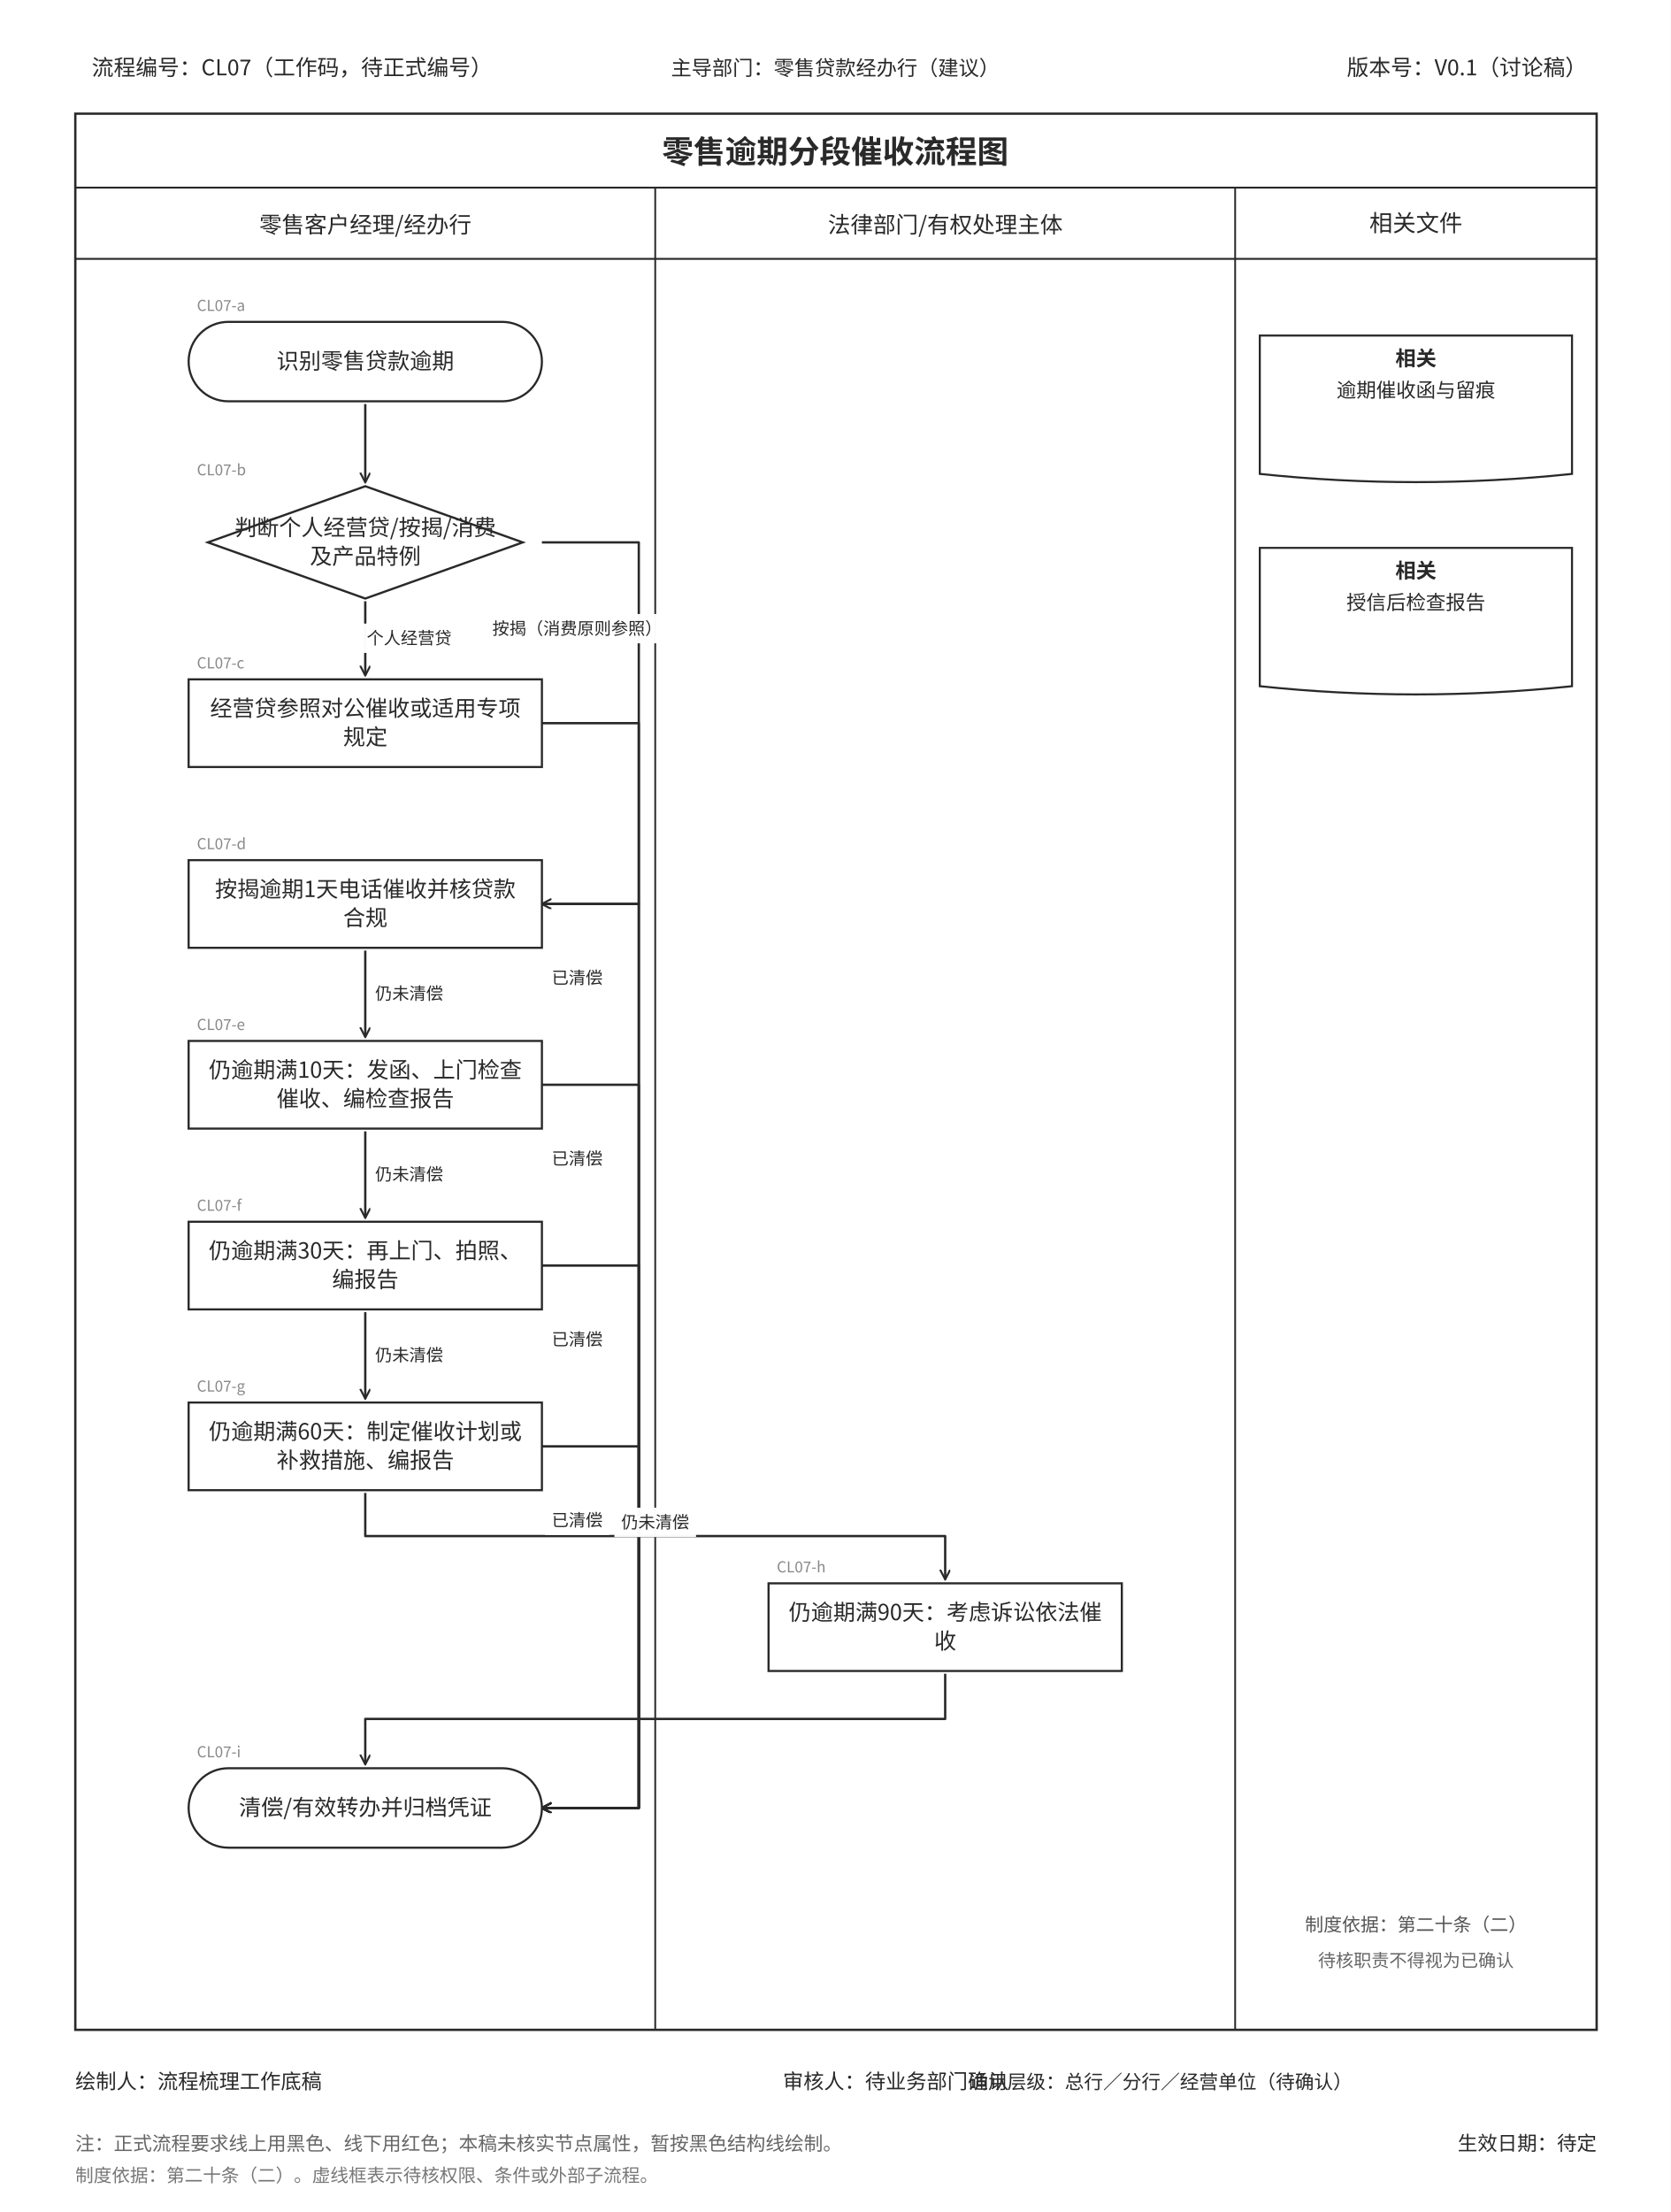
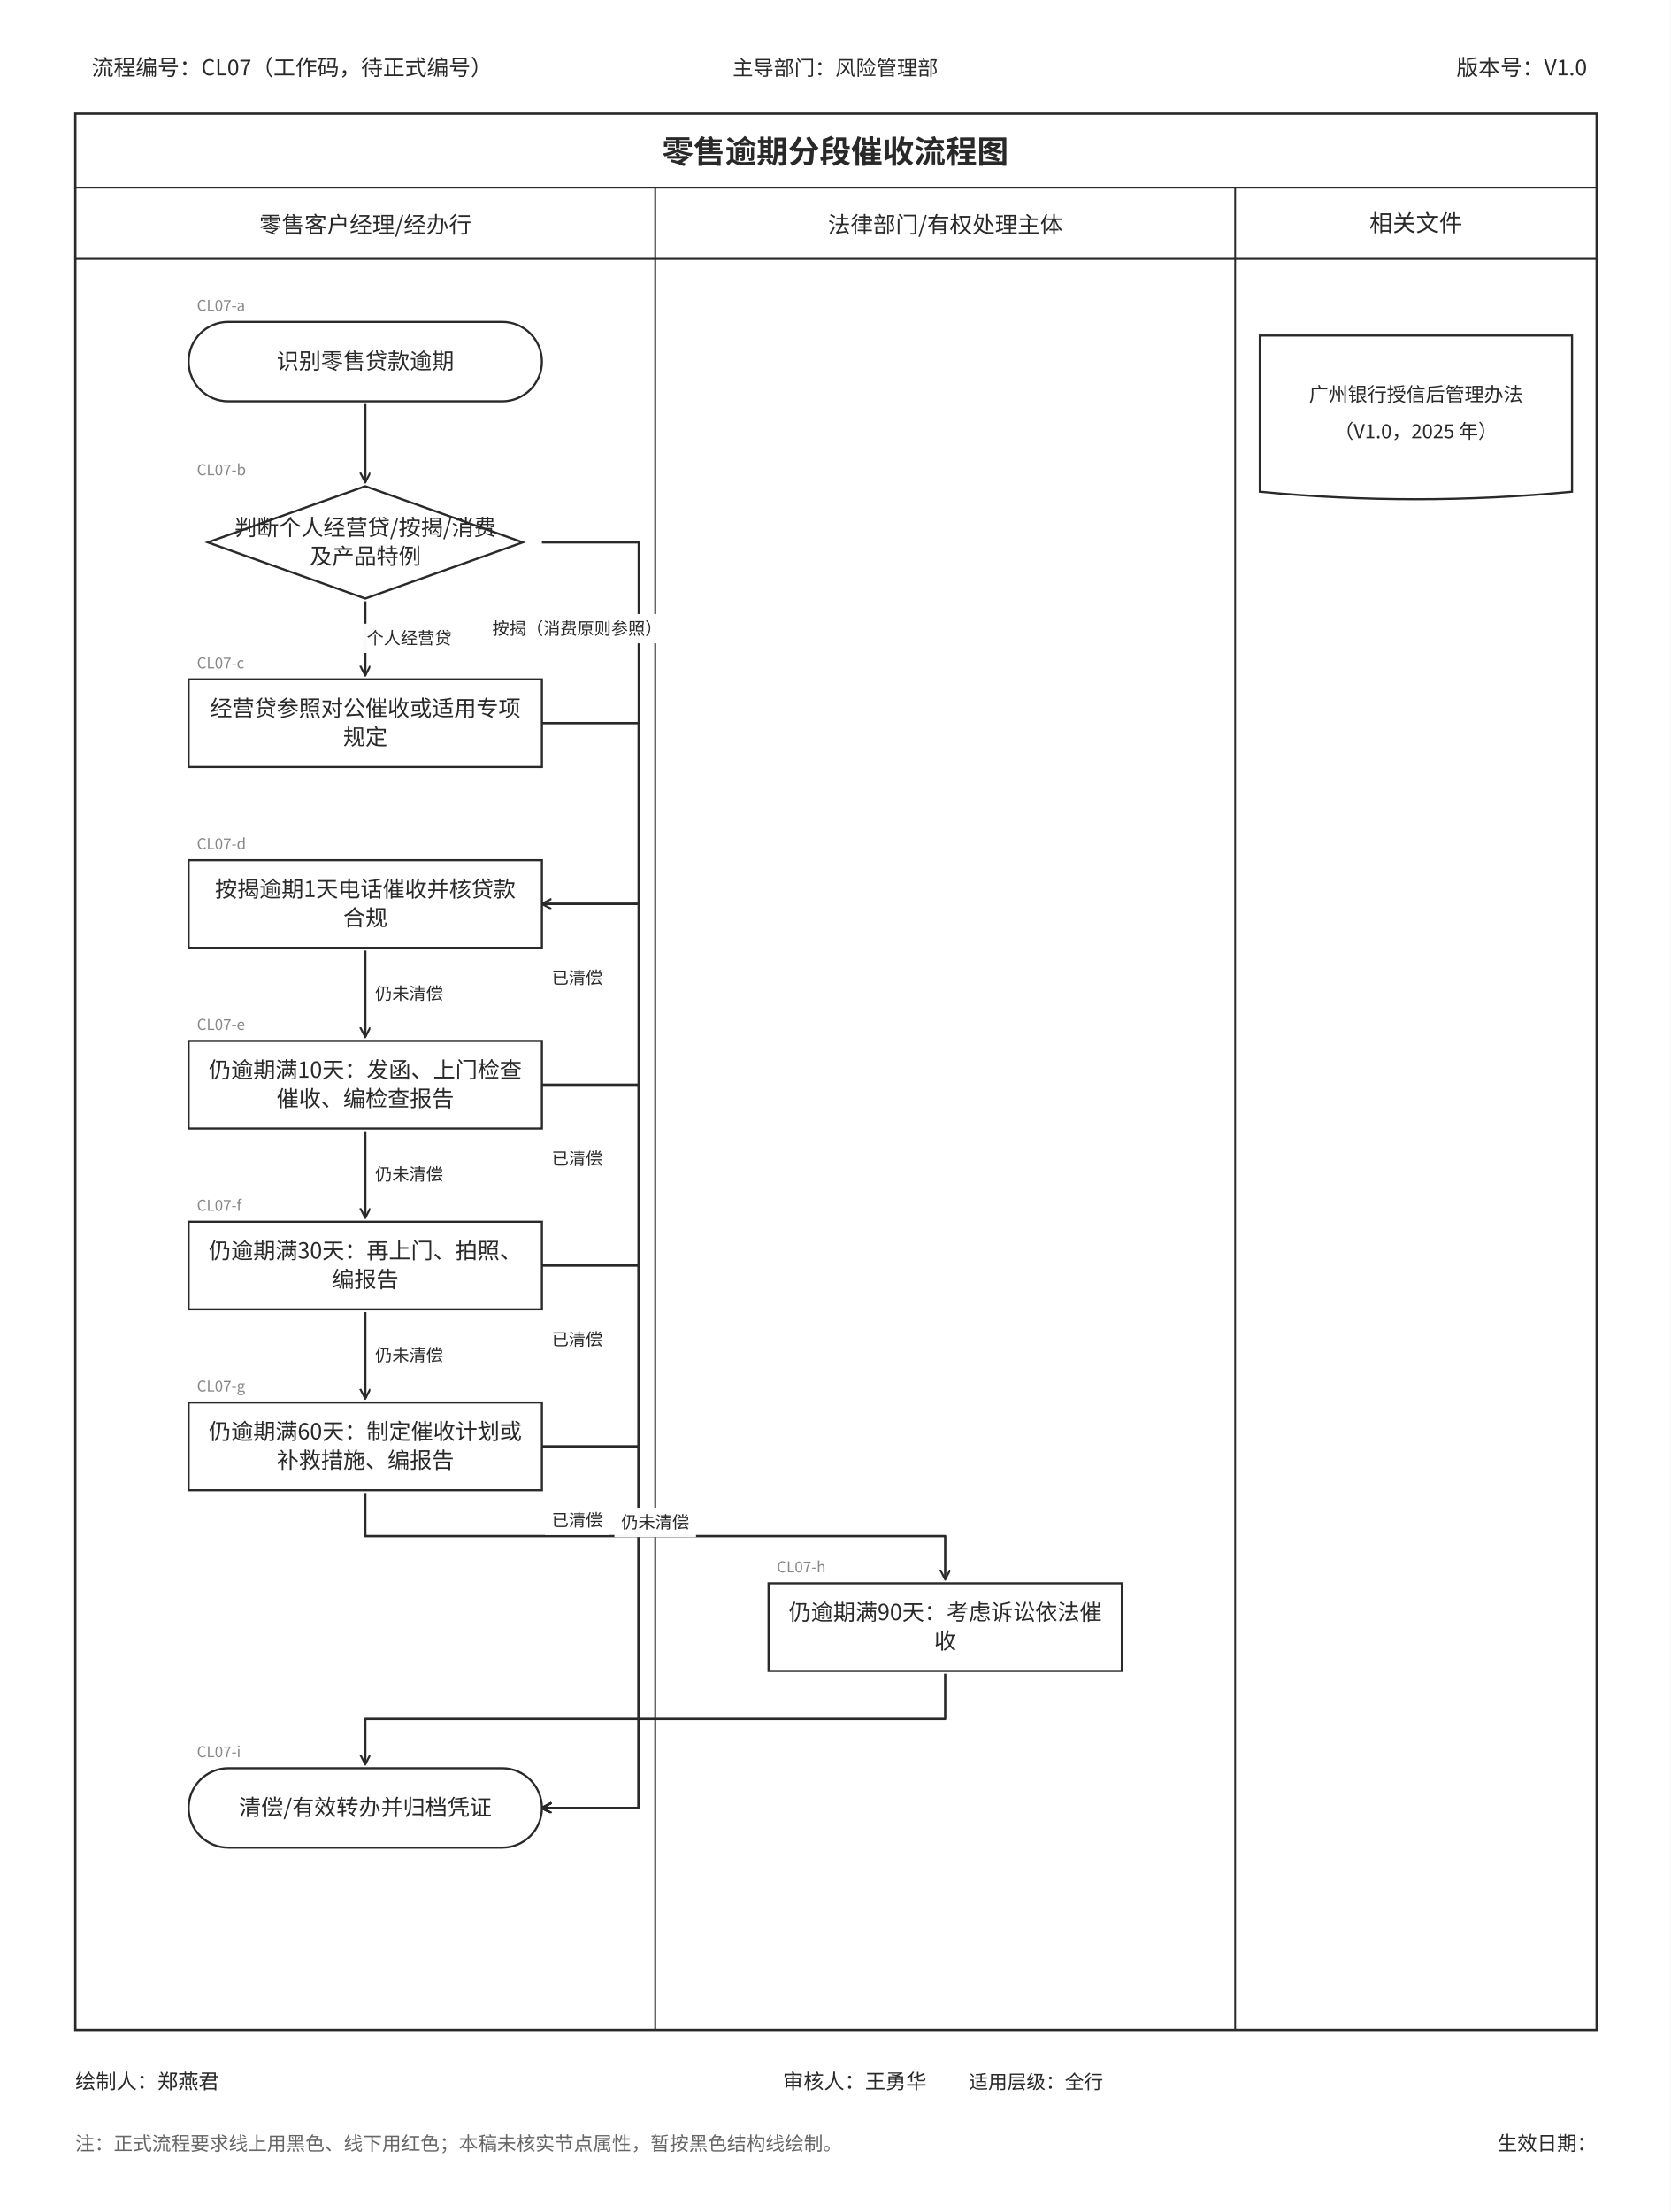
<svg xmlns="http://www.w3.org/2000/svg" width="1220" height="1615" viewBox="0 0 1220 1615">
  <defs>
    <marker id="arr" markerWidth="8" markerHeight="8" refX="7" refY="3.7" orient="auto" markerUnits="userSpaceOnUse">
      <path d="M0 0 L7.2 3.7 L0 7.4" stroke="#292929" stroke-width="1.45" fill="none" />
    </marker>
  </defs>
  <rect width="1220" height="1615" fill="white" />
  <text x="67.0" y="55.0" font-family="Noto Sans CJK SC,Microsoft YaHei,sans-serif" font-size="16" font-weight="400" fill="#292929" text-anchor="start">流程编号：CL07（工作码，待正式编号）</text>
-   <text x="610.0" y="55.0" font-family="Noto Sans CJK SC,Microsoft YaHei,sans-serif" font-size="15" font-weight="400" fill="#292929" text-anchor="middle">主导部门：零售贷款经办行（建议）</text>
-   <text x="1159.0" y="55.0" font-family="Noto Sans CJK SC,Microsoft YaHei,sans-serif" font-size="16" font-weight="400" fill="#292929" text-anchor="end">版本号：V0.1（讨论稿）</text>
+   <text x="610.0" y="55.0" font-family="Noto Sans CJK SC,Microsoft YaHei,sans-serif" font-size="15" font-weight="400" fill="#292929" text-anchor="middle">主导部门：风险管理部</text>
+   <text x="1159.0" y="55.0" font-family="Noto Sans CJK SC,Microsoft YaHei,sans-serif" font-size="16" font-weight="400" fill="#292929" text-anchor="end">版本号：V1.0</text>
  <rect x="55" y="83" width="1111" height="1399" fill="white" stroke="#292929" stroke-width="1.7" />
  <path d="M 55 137 H 1166 M 55 189 H 1166" stroke="#292929" stroke-width="1.4" fill="none" />
  <text x="610.0" y="119.0" font-family="Noto Sans CJK SC,Microsoft YaHei,sans-serif" font-size="23" font-weight="600" fill="#292929" text-anchor="middle">零售逾期分段催收流程图</text>
  <text x="266.8" y="170.0" font-family="Noto Sans CJK SC,Microsoft YaHei,sans-serif" font-size="16.5" font-weight="400" fill="#292929" text-anchor="middle">零售客户经理/经办行</text>
  <line x1="478.5" y1="137" x2="478.5" y2="1482" stroke="#292929" stroke-width="1.3" />
  <text x="690.3" y="170.0" font-family="Noto Sans CJK SC,Microsoft YaHei,sans-serif" font-size="16.5" font-weight="400" fill="#292929" text-anchor="middle">法律部门/有权处理主体</text>
  <line x1="902" y1="137" x2="902" y2="1482" stroke="#292929" stroke-width="1.3" />
  <text x="1034.0" y="169.0" font-family="Noto Sans CJK SC,Microsoft YaHei,sans-serif" font-size="17" font-weight="400" fill="#292929" text-anchor="middle">相关文件</text>
-   <path d="M 920 245 L 1148 245 L 1148 346 Q 1034 358 920 346 Z" fill="white" stroke="#292929" stroke-width="1.5" />
-   <text x="1034.0" y="267.0" font-family="Noto Sans CJK SC,Microsoft YaHei,sans-serif" font-size="15" font-weight="600" fill="#292929" text-anchor="middle">相关</text>
-   <text x="1034.0" y="290.0" font-family="Noto Sans CJK SC,Microsoft YaHei,sans-serif" font-size="14.5" font-weight="400" fill="#292929" text-anchor="middle">逾期催收函与留痕</text>
-   <path d="M 920 400 L 1148 400 L 1148 501 Q 1034 513 920 501 Z" fill="white" stroke="#292929" stroke-width="1.5" />
-   <text x="1034.0" y="422.0" font-family="Noto Sans CJK SC,Microsoft YaHei,sans-serif" font-size="15" font-weight="600" fill="#292929" text-anchor="middle">相关</text>
-   <text x="1034.0" y="445.0" font-family="Noto Sans CJK SC,Microsoft YaHei,sans-serif" font-size="14.5" font-weight="400" fill="#292929" text-anchor="middle">授信后检查报告</text>
+   <path d="M 920.0 245.0 L 1148.0 245.0 L 1148.0 359.0 Q 1034.0 370.0 920.0 359.0 Z" fill="white" stroke="#292929" stroke-width="1.55" />
+   <text x="1034.0" y="293.0" font-family="Noto Sans CJK SC,Microsoft YaHei,sans-serif" font-size="14.2" font-weight="400" fill="#292929" text-anchor="middle">广州银行授信后管理办法</text>
+   <text x="1034.0" y="320.0" font-family="Noto Sans CJK SC,Microsoft YaHei,sans-serif" font-size="14.2" font-weight="400" fill="#292929" text-anchor="middle">（V1.0，2025 年）</text>
  <path d="M 266.75 295 V 352" fill="none" stroke="#292929" stroke-width="1.7" stroke-linejoin="round" marker-end="url(#arr)" />
  <path d="M 266.75 439 V 493" fill="none" stroke="#292929" stroke-width="1.7" stroke-linejoin="round" marker-end="url(#arr)" />
  <path d="M 395.75 396 H 466.5 V 660 H 395.75" fill="none" stroke="#292929" stroke-width="1.7" stroke-linejoin="round" marker-end="url(#arr)" />
  <path d="M 395.75 528 H 466.5 V 1320 H 395.75" fill="none" stroke="#292929" stroke-width="1.7" stroke-linejoin="round" marker-end="url(#arr)" />
  <path d="M 266.75 694 V 757" fill="none" stroke="#292929" stroke-width="1.7" stroke-linejoin="round" marker-end="url(#arr)" />
  <path d="M 266.75 826 V 889" fill="none" stroke="#292929" stroke-width="1.7" stroke-linejoin="round" marker-end="url(#arr)" />
  <path d="M 266.75 958 V 1021" fill="none" stroke="#292929" stroke-width="1.7" stroke-linejoin="round" marker-end="url(#arr)" />
  <path d="M 266.75 1090 V 1121.5 H 690.25 V 1153" fill="none" stroke="#292929" stroke-width="1.7" stroke-linejoin="round" marker-end="url(#arr)" />
  <path d="M 395.75 660 H 466.5 V 1320 H 395.75" fill="none" stroke="#292929" stroke-width="1.7" stroke-linejoin="round" marker-end="url(#arr)" />
  <path d="M 395.75 792 H 466.5 V 1320 H 395.75" fill="none" stroke="#292929" stroke-width="1.7" stroke-linejoin="round" marker-end="url(#arr)" />
  <path d="M 395.75 924 H 466.5 V 1320 H 395.75" fill="none" stroke="#292929" stroke-width="1.7" stroke-linejoin="round" marker-end="url(#arr)" />
  <path d="M 395.75 1056 H 466.5 V 1320 H 395.75" fill="none" stroke="#292929" stroke-width="1.7" stroke-linejoin="round" marker-end="url(#arr)" />
  <path d="M 690.25 1222 V 1255 H 266.75 V 1288" fill="none" stroke="#292929" stroke-width="1.7" stroke-linejoin="round" marker-end="url(#arr)" />
  <rect x="262.75" y="455.3" width="72" height="21.4" fill="white" opacity=".97" />
  <text x="298.8" y="470.3" font-family="Noto Sans CJK SC,Microsoft YaHei,sans-serif" font-size="12.4" font-weight="400" fill="#292929" text-anchor="middle">个人经营贷</text>
  <rect x="354.5" y="448.3" width="134" height="21.4" fill="white" opacity=".97" />
  <text x="421.5" y="463.3" font-family="Noto Sans CJK SC,Microsoft YaHei,sans-serif" font-size="12.4" font-weight="400" fill="#292929" text-anchor="middle">按揭（消费原则参照）</text>
  <rect x="268.95" y="714.8" width="59.6" height="21.4" fill="white" opacity=".97" />
  <text x="298.8" y="729.8" font-family="Noto Sans CJK SC,Microsoft YaHei,sans-serif" font-size="12.4" font-weight="400" fill="#292929" text-anchor="middle">仍未清偿</text>
  <rect x="268.95" y="846.8" width="59.6" height="21.4" fill="white" opacity=".97" />
  <text x="298.8" y="861.8" font-family="Noto Sans CJK SC,Microsoft YaHei,sans-serif" font-size="12.4" font-weight="400" fill="#292929" text-anchor="middle">仍未清偿</text>
  <rect x="268.95" y="978.8" width="59.6" height="21.4" fill="white" opacity=".97" />
  <text x="298.8" y="993.8" font-family="Noto Sans CJK SC,Microsoft YaHei,sans-serif" font-size="12.4" font-weight="400" fill="#292929" text-anchor="middle">仍未清偿</text>
  <rect x="448.7" y="1100.8" width="59.6" height="21.4" fill="white" opacity=".97" />
  <text x="478.5" y="1115.8" font-family="Noto Sans CJK SC,Microsoft YaHei,sans-serif" font-size="12.4" font-weight="400" fill="#292929" text-anchor="middle">仍未清偿</text>
  <rect x="397.9" y="703.3" width="47.2" height="21.4" fill="white" opacity=".97" />
  <text x="421.5" y="718.3" font-family="Noto Sans CJK SC,Microsoft YaHei,sans-serif" font-size="12.4" font-weight="400" fill="#292929" text-anchor="middle">已清偿</text>
  <rect x="397.9" y="835.3" width="47.2" height="21.4" fill="white" opacity=".97" />
  <text x="421.5" y="850.3" font-family="Noto Sans CJK SC,Microsoft YaHei,sans-serif" font-size="12.4" font-weight="400" fill="#292929" text-anchor="middle">已清偿</text>
  <rect x="397.9" y="967.3" width="47.2" height="21.4" fill="white" opacity=".97" />
  <text x="421.5" y="982.3" font-family="Noto Sans CJK SC,Microsoft YaHei,sans-serif" font-size="12.4" font-weight="400" fill="#292929" text-anchor="middle">已清偿</text>
  <rect x="397.9" y="1099.3" width="47.2" height="21.4" fill="white" opacity=".97" />
  <text x="421.5" y="1114.3" font-family="Noto Sans CJK SC,Microsoft YaHei,sans-serif" font-size="12.4" font-weight="400" fill="#292929" text-anchor="middle">已清偿</text>
  <rect x="137.75" y="235" width="258" height="58" rx="29" fill="white" stroke="#292929" stroke-width="1.55" />
  <text x="266.8" y="269.4" font-family="Noto Sans CJK SC,Microsoft YaHei,sans-serif" font-size="16.2" font-weight="400" fill="#292929" text-anchor="middle">识别零售贷款逾期</text>
  <text x="143.8" y="227.0" font-family="Noto Sans CJK SC,Microsoft YaHei,sans-serif" font-size="11" font-weight="400" fill="#888" text-anchor="start">CL07-a</text>
  <path d="M 266.75 355 L 381.75 396 L 266.75 437 L 151.75 396 Z" fill="white" stroke="#292929" stroke-width="1.6" />
  <text x="266.8" y="390.9" font-family="Noto Sans CJK SC,Microsoft YaHei,sans-serif" font-size="16.2" font-weight="400" fill="#292929" text-anchor="middle">判断个人经营贷/按揭/消费</text>
  <text x="266.8" y="411.9" font-family="Noto Sans CJK SC,Microsoft YaHei,sans-serif" font-size="16.2" font-weight="400" fill="#292929" text-anchor="middle">及产品特例</text>
  <text x="143.8" y="347.0" font-family="Noto Sans CJK SC,Microsoft YaHei,sans-serif" font-size="11" font-weight="400" fill="#888" text-anchor="start">CL07-b</text>
  <rect x="137.75" y="496" width="258" height="64" rx="0" fill="white" stroke="#292929" stroke-width="1.55" />
  <text x="266.8" y="522.9" font-family="Noto Sans CJK SC,Microsoft YaHei,sans-serif" font-size="16.2" font-weight="400" fill="#292929" text-anchor="middle">经营贷参照对公催收或适用专项</text>
  <text x="266.8" y="543.9" font-family="Noto Sans CJK SC,Microsoft YaHei,sans-serif" font-size="16.2" font-weight="400" fill="#292929" text-anchor="middle">规定</text>
  <text x="143.8" y="488.0" font-family="Noto Sans CJK SC,Microsoft YaHei,sans-serif" font-size="11" font-weight="400" fill="#888" text-anchor="start">CL07-c</text>
  <rect x="137.75" y="628" width="258" height="64" rx="0" fill="white" stroke="#292929" stroke-width="1.55" />
  <text x="266.8" y="654.9" font-family="Noto Sans CJK SC,Microsoft YaHei,sans-serif" font-size="16.2" font-weight="400" fill="#292929" text-anchor="middle">按揭逾期1天电话催收并核贷款</text>
  <text x="266.8" y="675.9" font-family="Noto Sans CJK SC,Microsoft YaHei,sans-serif" font-size="16.2" font-weight="400" fill="#292929" text-anchor="middle">合规</text>
  <text x="143.8" y="620.0" font-family="Noto Sans CJK SC,Microsoft YaHei,sans-serif" font-size="11" font-weight="400" fill="#888" text-anchor="start">CL07-d</text>
  <rect x="137.75" y="760" width="258" height="64" rx="0" fill="white" stroke="#292929" stroke-width="1.55" />
  <text x="266.8" y="786.9" font-family="Noto Sans CJK SC,Microsoft YaHei,sans-serif" font-size="16.2" font-weight="400" fill="#292929" text-anchor="middle">仍逾期满10天：发函、上门检查</text>
  <text x="266.8" y="807.9" font-family="Noto Sans CJK SC,Microsoft YaHei,sans-serif" font-size="16.2" font-weight="400" fill="#292929" text-anchor="middle">催收、编检查报告</text>
  <text x="143.8" y="752.0" font-family="Noto Sans CJK SC,Microsoft YaHei,sans-serif" font-size="11" font-weight="400" fill="#888" text-anchor="start">CL07-e</text>
  <rect x="137.75" y="892" width="258" height="64" rx="0" fill="white" stroke="#292929" stroke-width="1.55" />
  <text x="266.8" y="918.9" font-family="Noto Sans CJK SC,Microsoft YaHei,sans-serif" font-size="16.2" font-weight="400" fill="#292929" text-anchor="middle">仍逾期满30天：再上门、拍照、</text>
  <text x="266.8" y="939.9" font-family="Noto Sans CJK SC,Microsoft YaHei,sans-serif" font-size="16.2" font-weight="400" fill="#292929" text-anchor="middle">编报告</text>
  <text x="143.8" y="884.0" font-family="Noto Sans CJK SC,Microsoft YaHei,sans-serif" font-size="11" font-weight="400" fill="#888" text-anchor="start">CL07-f</text>
  <rect x="137.75" y="1024" width="258" height="64" rx="0" fill="white" stroke="#292929" stroke-width="1.55" />
  <text x="266.8" y="1050.9" font-family="Noto Sans CJK SC,Microsoft YaHei,sans-serif" font-size="16.2" font-weight="400" fill="#292929" text-anchor="middle">仍逾期满60天：制定催收计划或</text>
  <text x="266.8" y="1071.9" font-family="Noto Sans CJK SC,Microsoft YaHei,sans-serif" font-size="16.2" font-weight="400" fill="#292929" text-anchor="middle">补救措施、编报告</text>
  <text x="143.8" y="1016.0" font-family="Noto Sans CJK SC,Microsoft YaHei,sans-serif" font-size="11" font-weight="400" fill="#888" text-anchor="start">CL07-g</text>
  <rect x="137.75" y="1291" width="258" height="58" rx="29" fill="white" stroke="#292929" stroke-width="1.55" />
  <text x="266.8" y="1325.4" font-family="Noto Sans CJK SC,Microsoft YaHei,sans-serif" font-size="16.2" font-weight="400" fill="#292929" text-anchor="middle">清偿/有效转办并归档凭证</text>
  <text x="143.8" y="1283.0" font-family="Noto Sans CJK SC,Microsoft YaHei,sans-serif" font-size="11" font-weight="400" fill="#888" text-anchor="start">CL07-i</text>
  <rect x="561.25" y="1156" width="258" height="64" rx="0" fill="white" stroke="#292929" stroke-width="1.55" />
  <text x="690.3" y="1182.9" font-family="Noto Sans CJK SC,Microsoft YaHei,sans-serif" font-size="16.2" font-weight="400" fill="#292929" text-anchor="middle">仍逾期满90天：考虑诉讼依法催</text>
  <text x="690.3" y="1203.9" font-family="Noto Sans CJK SC,Microsoft YaHei,sans-serif" font-size="16.2" font-weight="400" fill="#292929" text-anchor="middle">收</text>
  <text x="567.3" y="1148.0" font-family="Noto Sans CJK SC,Microsoft YaHei,sans-serif" font-size="11" font-weight="400" fill="#888" text-anchor="start">CL07-h</text>
-   <text x="1034.0" y="1410.0" font-family="Noto Sans CJK SC,Microsoft YaHei,sans-serif" font-size="13.5" font-weight="400" fill="#555" text-anchor="middle">制度依据：第二十条（二）</text>
-   <text x="1034.0" y="1436.0" font-family="Noto Sans CJK SC,Microsoft YaHei,sans-serif" font-size="13" font-weight="400" fill="#666" text-anchor="middle">待核职责不得视为已确认</text>
-   <text x="55.0" y="1525.0" font-family="Noto Sans CJK SC,Microsoft YaHei,sans-serif" font-size="15" font-weight="400" fill="#292929" text-anchor="start">绘制人：流程梳理工作底稿</text>
-   <text x="571.7" y="1525.0" font-family="Noto Sans CJK SC,Microsoft YaHei,sans-serif" font-size="15" font-weight="400" fill="#292929" text-anchor="start">审核人：待业务部门确认</text>
-   <text x="707.6" y="1525.0" font-family="Noto Sans CJK SC,Microsoft YaHei,sans-serif" font-size="14" font-weight="400" fill="#292929" text-anchor="start">适用层级：总行／分行／经营单位（待确认）</text>
+   <text x="55.0" y="1525.0" font-family="Noto Sans CJK SC,Microsoft YaHei,sans-serif" font-size="15" font-weight="400" fill="#292929" text-anchor="start">绘制人：郑燕君</text>
+   <text x="571.7" y="1525.0" font-family="Noto Sans CJK SC,Microsoft YaHei,sans-serif" font-size="15" font-weight="400" fill="#292929" text-anchor="start">审核人：王勇华</text>
+   <text x="707.6" y="1525.0" font-family="Noto Sans CJK SC,Microsoft YaHei,sans-serif" font-size="14" font-weight="400" fill="#292929" text-anchor="start">适用层级：全行</text>
  <text x="55.0" y="1570.0" font-family="Noto Sans CJK SC,Microsoft YaHei,sans-serif" font-size="14" font-weight="400" fill="#666" text-anchor="start">注：正式流程要求线上用黑色、线下用红色；本稿未核实节点属性，暂按黑色结构线绘制。</text>
-   <text x="1166.0" y="1570.0" font-family="Noto Sans CJK SC,Microsoft YaHei,sans-serif" font-size="14.5" font-weight="400" fill="#292929" text-anchor="end">生效日期：待定</text>
-   <text x="55.0" y="1593.0" font-family="Noto Sans CJK SC,Microsoft YaHei,sans-serif" font-size="13.3" font-weight="400" fill="#777" text-anchor="start">制度依据：第二十条（二）。虚线框表示待核权限、条件或外部子流程。</text>
+   <text x="1166.0" y="1570.0" font-family="Noto Sans CJK SC,Microsoft YaHei,sans-serif" font-size="14.5" font-weight="400" fill="#292929" text-anchor="end">生效日期：</text>
</svg>
